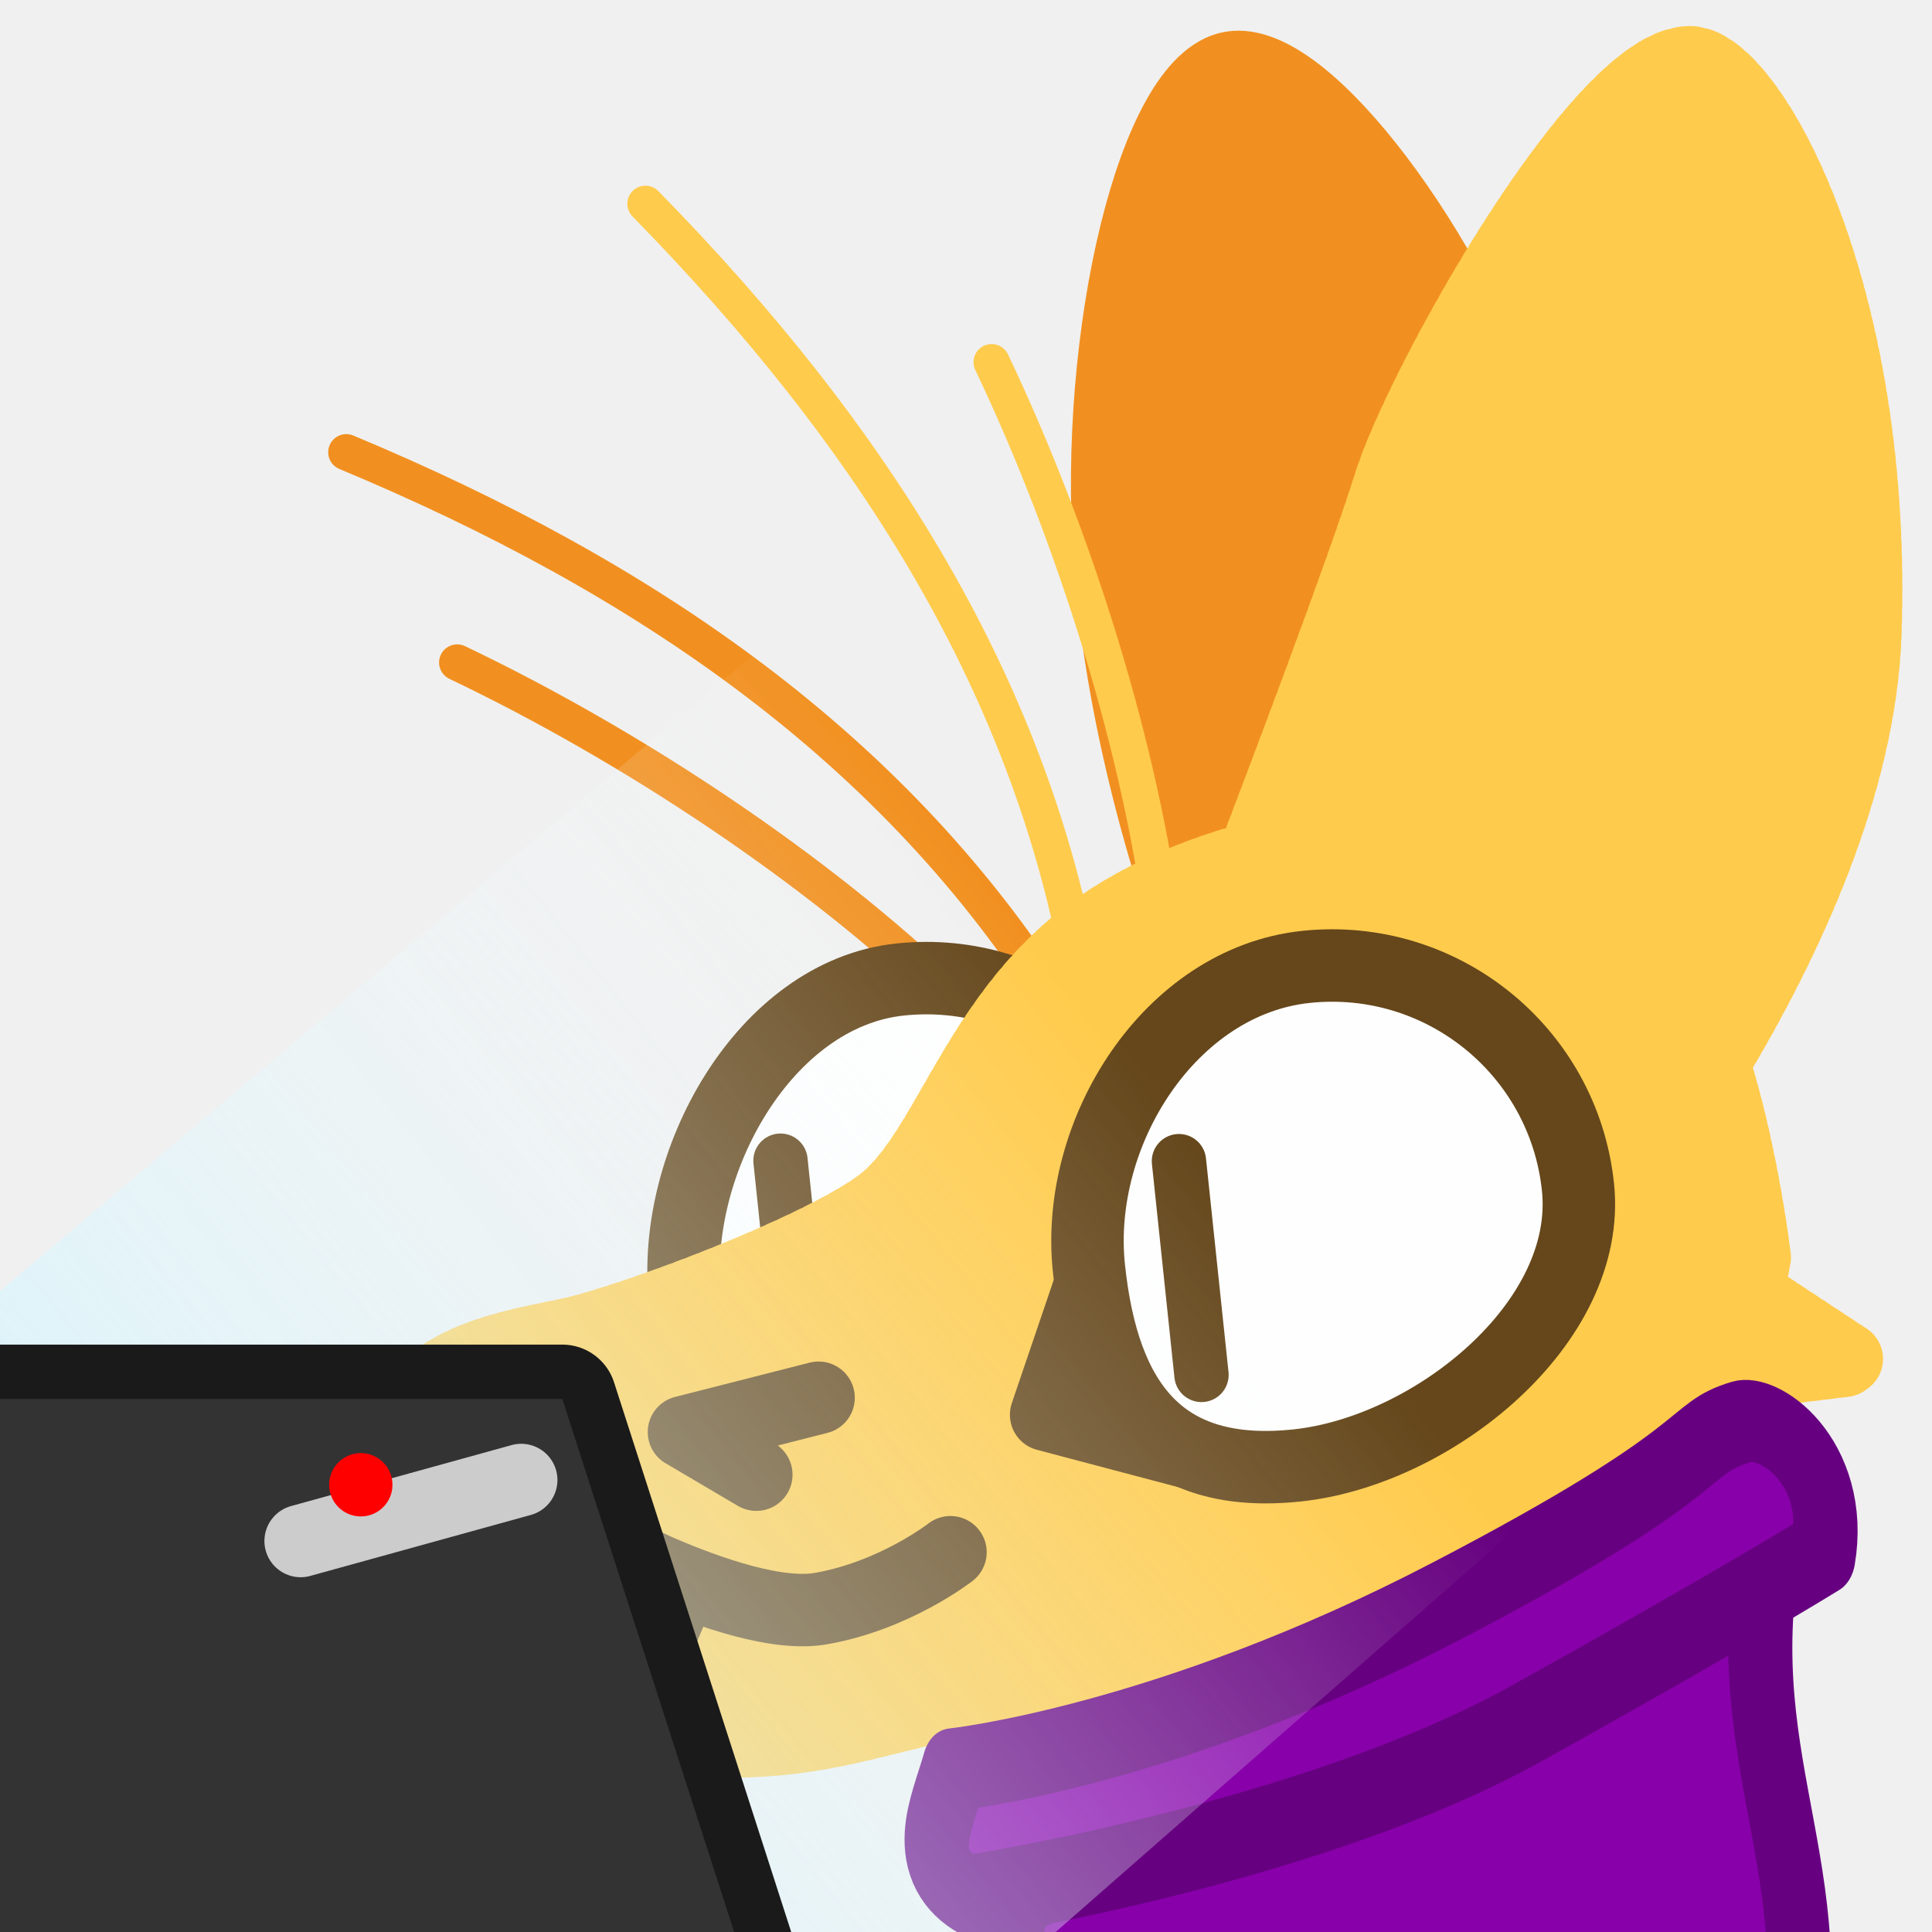
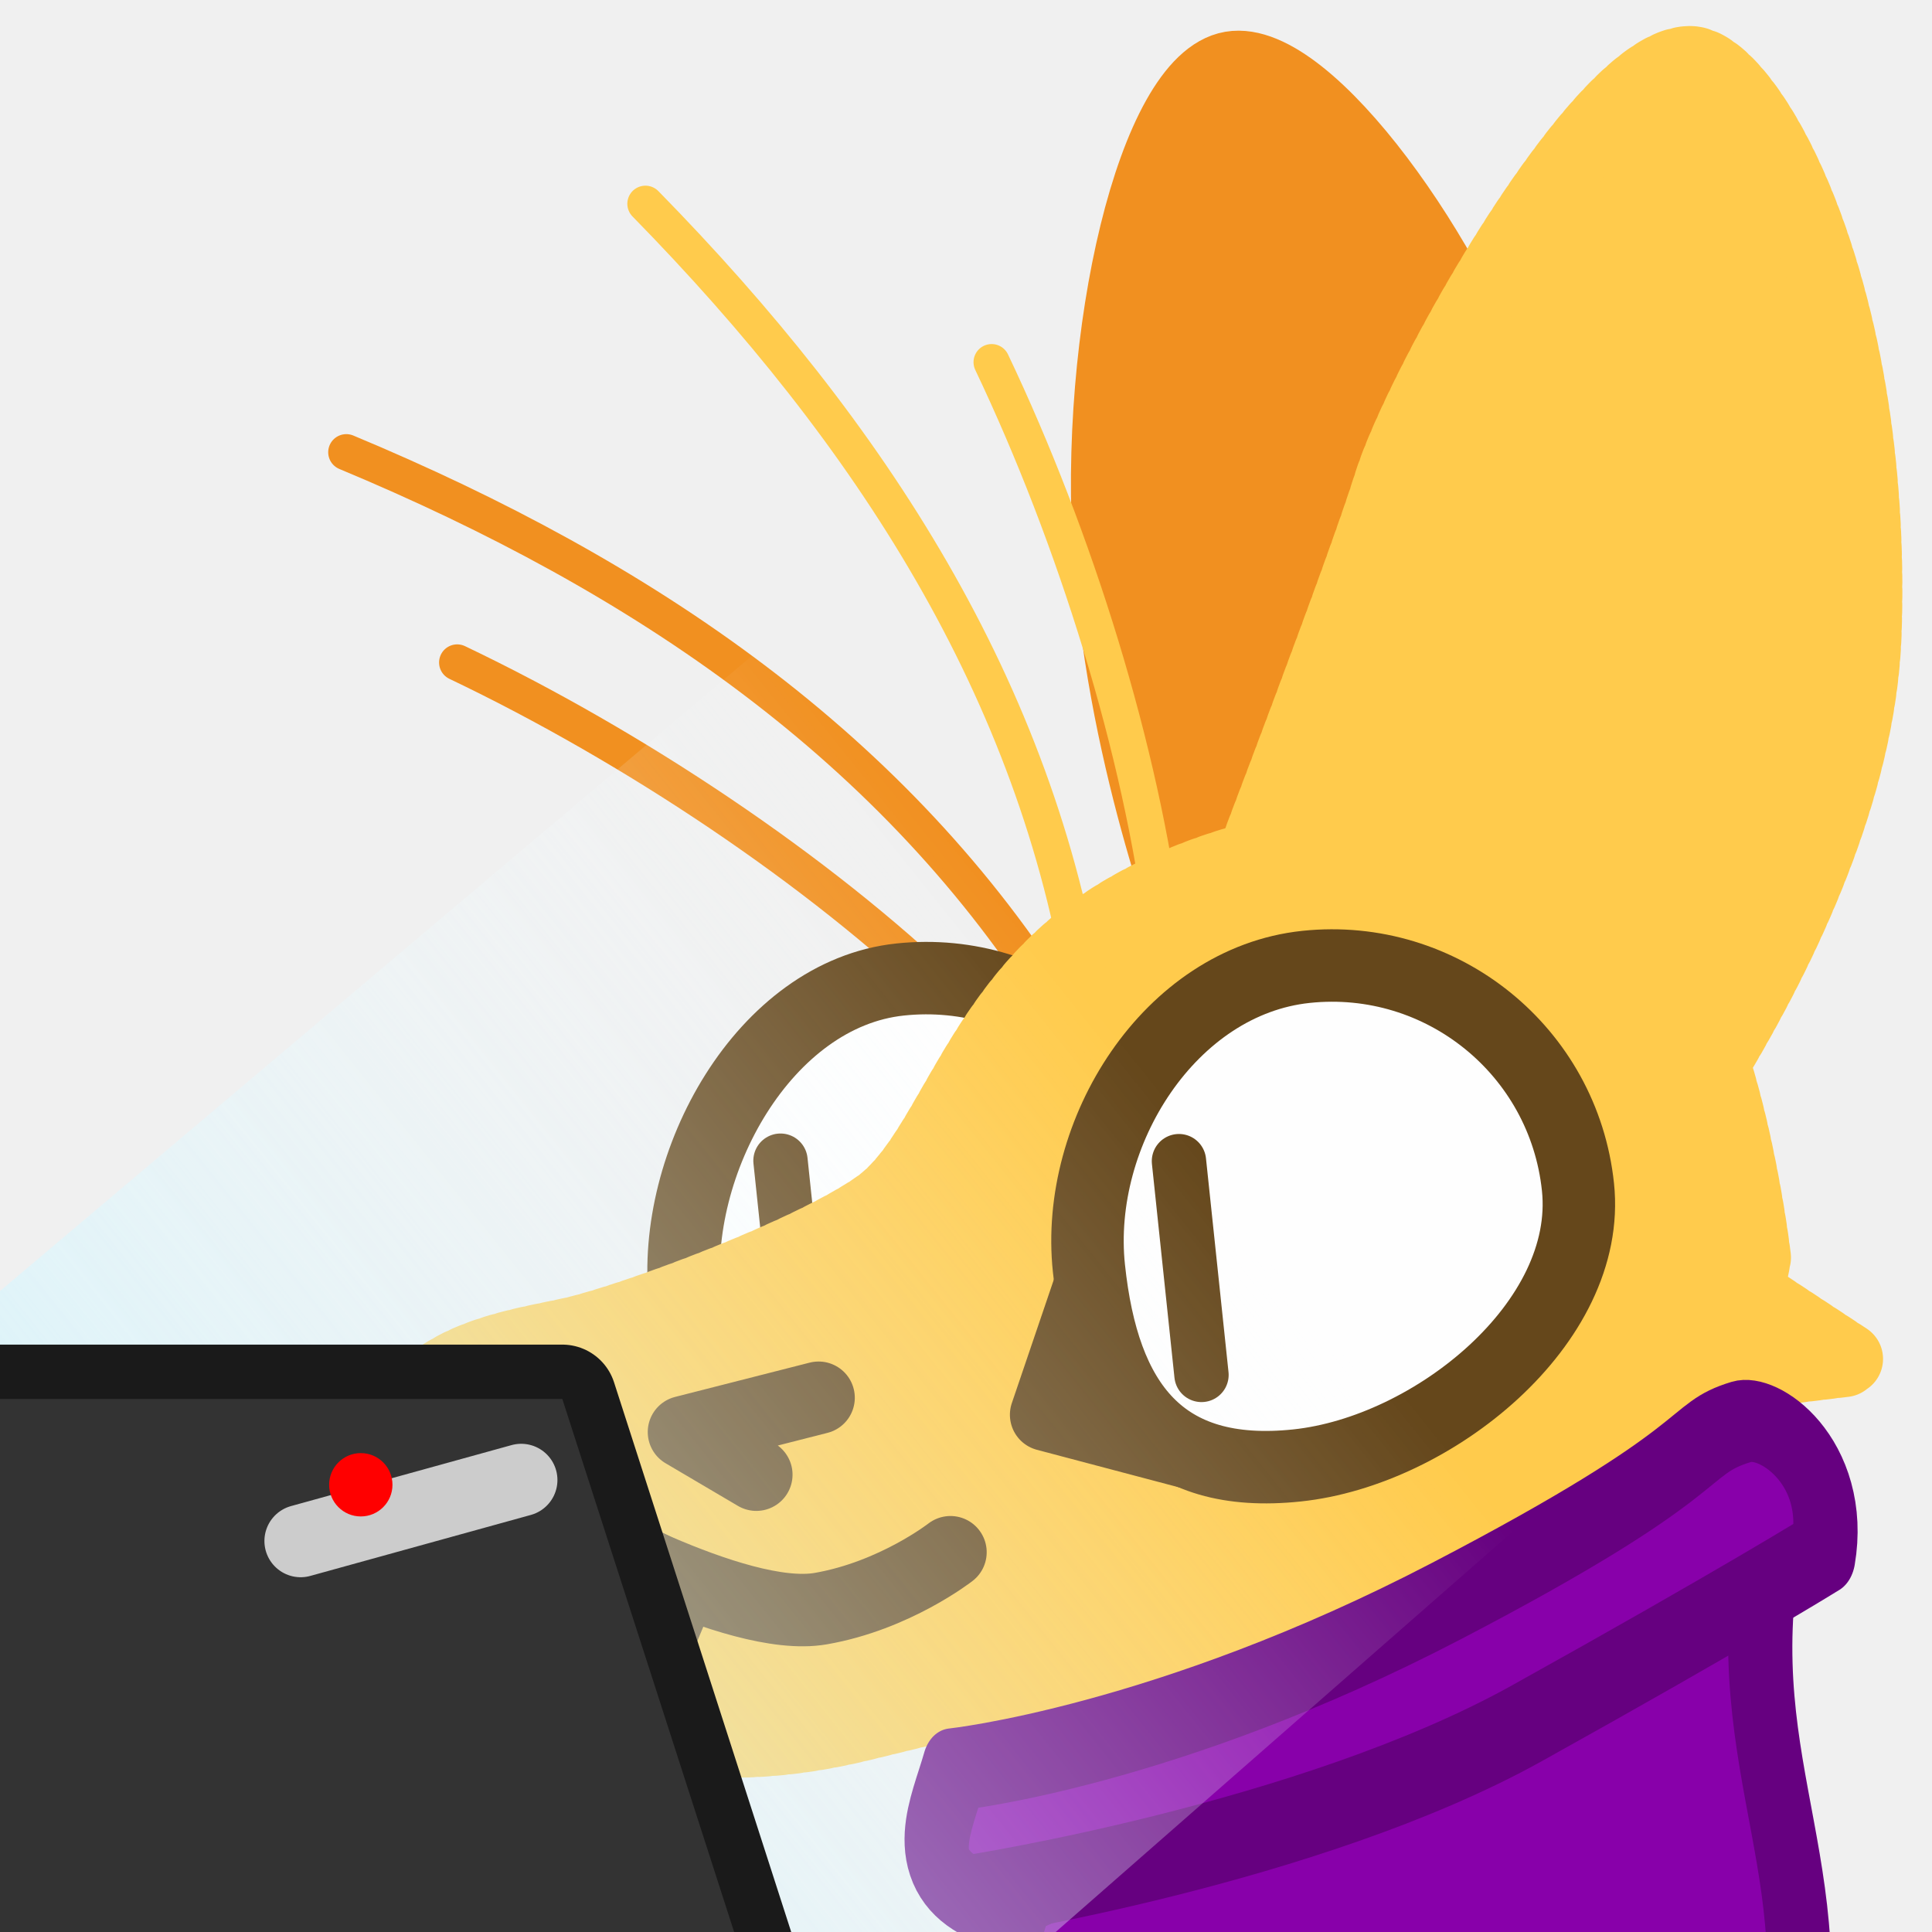
<svg xmlns="http://www.w3.org/2000/svg" xmlns:xlink="http://www.w3.org/1999/xlink" version="1.1" id="svg824" width="1706.667" height="1706.667" viewBox="0 0 1706.667 1706.667">
  <defs id="defs828">
    <linearGradient id="linearGradient4129">
      <stop style="stop-color:#d5f6ff;stop-opacity:1" offset="0" id="stop4125" />
      <stop style="stop-color:#ffffff;stop-opacity:0" offset="1" id="stop4127" />
    </linearGradient>
    <linearGradient xlink:href="#linearGradient4129" id="linearGradient4123" x1="398.651" y1="1393.781" x2="1129.226" y2="807.953" gradientUnits="userSpaceOnUse" />
  </defs>
  <g id="layer1" style="display:inline">
    <path style="display:none;fill:#123456;stroke:#123456;stroke-width:64;stroke-linecap:round;stroke-linejoin:round;-inkscape-stroke:none;paint-order:fill markers stroke;stop-color:#000000" d="m 1460.394,874.465 c 70.798,131.454 185.382,239.025 198.706,401.828 -29.438,-19.135 -55.932,-14.719 -79.483,13.247 91.022,54.7 58.514,175.917 81.69,267.15 l -99.353,6.624 c 66.759,58.919 81.773,128.186 90.522,198.706 l -494.507,2.208 c -24.38,-41.481 23.115,-208.563 66.236,-227.044 0,0 3.379,-20.015 -75.353,-9.455 28.741,-247.273 185.695,-422.176 311.542,-653.264 z" id="path3091" />
    <path style="opacity:1;fill:#ffcb4c;fill-opacity:1;stroke:#ffcb4c;stroke-width:64;stroke-linecap:round;stroke-linejoin:round;stroke-miterlimit:4;stroke-dasharray:none;stroke-dashoffset:0;stroke-opacity:1;paint-order:fill markers stroke;stop-color:#000000" d="m 1063.537,1354.5 -64.785,239.508 62.822,-25.521 -51.043,200.244 459.384,-15.705 c 0,0 -127.607,-94.233 -149.202,-184.539 -21.595,-90.306 51.043,-253.25 51.043,-253.25 z" id="path3340" />
    <g id="g12988" transform="rotate(-6.016642,996.6972,-540.0555)">
      <path style="display:inline;fill:none;fill-opacity:1;stroke:#f19020;stroke-width:32;stroke-linecap:round;stroke-linejoin:round;stroke-miterlimit:4;stroke-dasharray:none;stroke-dashoffset:0;stroke-opacity:1;paint-order:fill markers stroke;stop-color:#000000" d="m 289.184,516.879 c 146.957,90.167 298.173,215.743 401.657,338.766" id="path6280-0-6" />
      <path style="display:inline;fill:none;fill-opacity:1;stroke:#f19020;stroke-width:32;stroke-linecap:round;stroke-linejoin:round;stroke-miterlimit:4;stroke-dasharray:none;stroke-dashoffset:0;stroke-opacity:1;paint-order:fill markers stroke;stop-color:#000000" d="M 211.244,321.915 C 461.3,458.534 666.94,632.374 786.443,878.397" id="path6280-3" />
      <g id="g12997" transform="translate(74.93686,6.244738)">
        <path id="path1915-9" style="display:inline;fill:#fefefe;stroke:#65471b;stroke-width:64;stroke-linecap:round;stroke-linejoin:round;paint-order:fill markers stroke;stop-color:#000000" d="m 792.618,1048.728 c 10e-6,120.717 -155.86,218.577 -276.577,218.577 -120.717,0 -160.577,-55.86 -160.577,-176.577 0,-120.717 97.86,-260.577 218.577,-260.577 120.717,0 218.577,97.86 218.577,218.577 z" />
        <path style="opacity:1;fill:#ffffff;fill-opacity:1;stroke:#65471b;stroke-width:48;stroke-linecap:round;stroke-linejoin:round;stroke-miterlimit:4;stroke-dasharray:none;stroke-dashoffset:0;stroke-opacity:1;paint-order:fill markers stroke;stop-color:#000000" d="M 452.138,978.234 V 1148.238" id="path2372" />
      </g>
      <path style="opacity:1;fill:#f19020;fill-opacity:1;stroke:#f19020;stroke-width:64;stroke-linecap:round;stroke-miterlimit:4;stroke-dasharray:none;stroke-dashoffset:0;stroke-opacity:1;paint-order:fill markers stroke;stop-color:#000000" d="m 913.919,840.811 c 0,0 -47.97,-170.623 -41.949,-353.256 6.624,-200.914 83.898,-417.283 152.341,-421.699 68.443,-4.416 178.836,192.083 207.538,331.177 28.702,139.094 -4.416,445.985 -4.416,445.985 z" id="path1640" />
      <path id="path1148" style="display:inline;opacity:1;fill:#ffcb4c;stroke:#ffcb4c;stroke-width:64;stroke-linecap:round;stroke-linejoin:round;stroke-miterlimit:4;stroke-dasharray:6.4, 6.4;stroke-dashoffset:0;stroke-opacity:1;paint-order:fill markers stroke;stop-color:#000000" d="m 1373.992,1159.803 c 0,0 -0.108,-10.821 -0.951,-28.418 -0.422,-8.799 -1.026,-19.291 -1.895,-30.973 -0.869,-11.681 -2,-24.552 -3.473,-38.105 -1.473,-13.553 -3.289,-27.788 -5.523,-42.201 -2.235,-14.413 -4.889,-29.005 -8.043,-43.268 -1.577,-7.131 -3.279,-14.182 -5.115,-21.086 -1.836,-6.904 -3.807,-13.662 -5.922,-20.213 -2.115,-6.551 -4.373,-12.892 -6.787,-18.963 -2.414,-6.071 -4.983,-11.87 -7.715,-17.334 -2.732,-5.464 -5.935,-10.786 -9.539,-15.961 -3.604,-5.175 -7.611,-10.205 -11.949,-15.084 -4.338,-4.879 -9.007,-9.609 -13.94,-14.186 -4.932,-4.576 -10.126,-8.999 -15.514,-13.266 -5.387,-4.266 -10.967,-8.375 -16.67,-12.324 -5.703,-3.949 -11.53,-7.738 -17.41,-11.363 -11.761,-7.251 -23.737,-13.847 -35.371,-19.76 -11.634,-5.913 -22.926,-11.142 -33.32,-15.66 -10.395,-4.519 -19.891,-8.326 -27.934,-11.395 -16.085,-6.137 -26.354,-9.318 -26.354,-9.318 -106.831,-15.988 -232.175,6.969 -312.625,60.014 -101.267,66.77 -136.887,176.629 -198.707,211.955 -61.82,35.325 -225.2,77.273 -280.396,83.897 -55.196,6.623 -183.25,6.625 -161.172,123.641 22.078,117.016 112.599,282.605 377.541,247.279 264.942,-35.326 313.515,-44.157 536.508,-88.314 22.897,-4.534 53.848,-18.32 86.828,-36.947 l 213.871,-11.428 -92.926,-75.256 c 5.358,-4.84 10.6,-9.718 15.633,-14.637 l 142.076,-2.375 -84.881,-69.668 c 3.481,-6.554 6.481,-13.021 8.627,-19.307 1.052,-3.082 2.033,-6.627 3.047,-9.977 z" />
      <path style="display:none;fill:#123456;stroke:#123456;stroke-width:64;stroke-linecap:round;stroke-linejoin:round;-inkscape-stroke:none;paint-order:fill markers stroke;stop-color:#000000" d="M 955.868,750.29 C 838.852,777.888 697.55,922.502 697.55,922.502 695.889,839.456 686.217,755.682 810.15,684.054 685.456,676.597 560.863,668.937 401.698,730.419 c 0,0 303.226,-263.622 490.142,-280.397 172.212,-15.455 264.942,37.533 264.942,37.533 -0.192,-45.683 -31.458,-88.259 -90.522,-128.055 0,0 295.852,97.145 333.385,194.291 37.533,97.145 28.702,167.796 28.702,167.796 l -243.752,34.923 c 0,0 -111.711,-33.819 -228.727,-6.221 z" id="path1637" />
-       <path id="path13483" style="display:inline;opacity:1;fill:#ffcb4c;stroke:#ffcb4c;stroke-width:64;stroke-linecap:round;stroke-linejoin:round;stroke-miterlimit:4;stroke-dasharray:6.4, 6.4;stroke-dashoffset:0;stroke-opacity:1;paint-order:fill markers stroke;stop-color:#000000" d="m 1427.567,103.689 c -79.09,-7.889 -266.88,259.664 -302.646,342.573 -31.844,73.818 -125.186,258.342 -151.693,310.628 0,0 9.902,4.185 25.298,11.888 7.698,3.852 16.77,8.583 26.665,14.111 9.895,5.528 20.612,11.852 31.601,18.89 10.99,7.038 22.252,14.791 33.235,23.173 5.491,4.191 10.913,8.539 16.196,13.035 5.283,4.496 10.427,9.138 15.364,13.918 4.937,4.78 9.667,9.697 14.12,14.74 4.454,5.043 8.63,10.213 12.463,15.499 3.832,5.286 7.32,10.688 10.393,16.196 3.073,5.507 5.731,11.121 7.908,16.829 2.176,5.708 4.157,11.734 5.956,18.014 1.799,6.28 3.417,12.815 4.871,19.543 1.454,6.728 2.745,13.648 3.886,20.701 1.142,7.052 2.136,14.237 2.997,21.49 1.723,14.505 2.916,29.288 3.709,43.852 0.793,14.564 1.187,28.909 1.308,42.541 0.12,13.632 -0.031,26.552 -0.327,38.262 -0.295,11.71 -0.735,22.21 -1.189,31.008 -0.907,17.594 -1.874,28.372 -1.874,28.372 108.049,-107.338 312.169,-335.678 343.162,-557.04 42.433,-303.072 -50.118,-513.106 -101.406,-518.221 z" />
+       <path id="path13483" style="display:inline;opacity:1;fill:#ffcb4c;stroke:#ffcb4c;stroke-width:64;stroke-linecap:round;stroke-linejoin:round;stroke-miterlimit:4;stroke-dasharray:6.4, 6.4;stroke-dashoffset:0;stroke-opacity:1;paint-order:fill markers stroke;stop-color:#000000" d="m 1427.567,103.689 c -79.09,-7.889 -266.88,259.664 -302.646,342.573 -31.844,73.818 -153.761,313.534 -180.268,365.821 0,0 38.477,-51.008 53.874,-43.304 7.698,3.852 16.77,8.583 26.665,14.111 9.895,5.528 20.612,11.852 31.601,18.89 10.99,7.038 22.252,14.791 33.235,23.173 5.491,4.191 10.913,8.539 16.196,13.035 5.283,4.496 10.427,9.138 15.364,13.918 4.937,4.78 9.667,9.697 14.12,14.74 4.454,5.043 8.63,10.213 12.463,15.499 3.832,5.286 7.32,10.688 10.393,16.196 3.073,5.507 5.731,11.121 7.908,16.829 2.176,5.708 4.157,11.734 5.956,18.014 1.799,6.28 3.417,12.815 4.871,19.543 1.454,6.728 2.745,13.648 3.886,20.701 1.142,7.052 2.136,14.237 2.997,21.49 1.723,14.505 2.916,29.288 3.709,43.852 0.793,14.564 1.187,28.909 1.308,42.541 0.12,13.632 -0.031,26.552 -0.327,38.262 -0.295,11.71 -0.735,22.21 -1.189,31.008 -0.907,17.594 -1.874,28.372 -1.874,28.372 108.049,-107.338 312.169,-335.678 343.162,-557.04 42.433,-303.072 -50.118,-513.106 -101.406,-518.221 z" />
      <g id="g13003" transform="translate(74.93686,6.244738)">
        <path style="opacity:1;fill:none;fill-opacity:1;stroke:#65471b;stroke-width:64;stroke-linecap:round;stroke-linejoin:round;stroke-miterlimit:4;stroke-dasharray:none;stroke-dashoffset:0;stroke-opacity:1;paint-order:fill markers stroke;stop-color:#000000" d="m 83.898,1201.07 68.443,6.623 -37.533,39.741" id="path2163" />
        <path style="opacity:1;fill:none;fill-opacity:1;stroke:#65471b;stroke-width:64;stroke-linecap:round;stroke-linejoin:round;stroke-miterlimit:4;stroke-dasharray:none;stroke-dashoffset:0;stroke-opacity:1;paint-order:fill markers stroke;stop-color:#000000" d="m 401.828,1251.85 -59.612,-44.157 121.432,-17.663" id="path2198" />
        <path style="opacity:1;fill:none;fill-opacity:1;stroke:#65471b;stroke-width:64;stroke-linecap:round;stroke-linejoin:round;stroke-miterlimit:4;stroke-dasharray:none;stroke-dashoffset:0;stroke-opacity:1;paint-order:fill markers stroke;stop-color:#000000" d="m 132.471,1346.787 90.522,-72.859 c 0,0 146.935,106.632 222.993,101.561 66.235,-4.416 119.224,-37.533 119.224,-37.533" id="path2200" />
        <path style="opacity:1;fill:#ffffff;fill-opacity:1;stroke:#65471b;stroke-width:64;stroke-linecap:round;stroke-linejoin:round;stroke-miterlimit:4;stroke-dasharray:none;stroke-dashoffset:0;stroke-opacity:1;paint-order:fill markers stroke;stop-color:#000000" d="m 222.993,1530.039 -90.522,-183.251 90.522,-72.859 103.769,66.235 z" id="path2202" />
      </g>
      <g id="g12993" transform="translate(74.93686,6.244738)">
        <path style="opacity:1;fill:#65471b;fill-opacity:1;stroke:#65471b;stroke-width:64;stroke-linecap:round;stroke-linejoin:round;stroke-miterlimit:4;stroke-dasharray:none;stroke-dashoffset:0;stroke-opacity:1;paint-order:fill markers stroke;stop-color:#000000" d="m 661.976,1226.049 53.367,-115.501 86.531,168.711 z" id="path7852" />
        <path id="path1915" style="opacity:1;fill:#fefefe;stroke:#65471b;stroke-width:64;stroke-linecap:round;stroke-linejoin:round;paint-order:fill markers stroke;stop-color:#000000" d="m 1150.289,1075.222 c 0,120.717 -151.86,218.577 -272.577,218.577 -120.717,0 -164.577,-71.86 -164.577,-192.577 -2e-5,-120.717 97.86,-244.577 218.577,-244.577 120.717,-2e-5 218.577,97.86 218.577,218.577 z" />
        <path style="opacity:1;fill:#ffffff;fill-opacity:1;stroke:#65471b;stroke-width:48;stroke-linecap:round;stroke-linejoin:round;stroke-miterlimit:4;stroke-dasharray:none;stroke-dashoffset:0;stroke-opacity:1;paint-order:fill markers stroke;stop-color:#000000" d="m 802.148,1015.544 v 189.875" id="path2350" />
      </g>
      <path style="opacity:1;fill:none;fill-opacity:1;stroke:#ffcb4c;stroke-width:32;stroke-linecap:round;stroke-linejoin:round;stroke-miterlimit:4;stroke-dasharray:none;stroke-dashoffset:0;stroke-opacity:1;paint-order:fill markers stroke;stop-color:#000000" d="M 497.035,131.346 C 674.037,354.647 795.626,594.906 809.751,868.052" id="path6280" />
      <path style="display:inline;fill:none;fill-opacity:1;stroke:#ffcb4c;stroke-width:32;stroke-linecap:round;stroke-linejoin:round;stroke-miterlimit:4;stroke-dasharray:none;stroke-dashoffset:0;stroke-opacity:1;paint-order:fill markers stroke;stop-color:#000000" d="m 786.505,302.538 c 57.336,162.601 95.675,355.385 98.55,516.119" id="path6280-0" />
    </g>
    <g id="g7978" transform="matrix(0.758699,-0.1345588,0.1746294,0.9846342,210.37,-103.0806)" style="display:inline;stroke-width:1.139">
      <path style="fill:#8800aa;stroke:#660080;stroke-width:72.909;stroke-linecap:round;stroke-linejoin:round;stroke-miterlimit:4;stroke-dasharray:none;stroke-opacity:1;paint-order:fill markers stroke;stop-color:#000000" d="m 480.407,1868.879 -122.625,189.441 956.706,82.198 c 88.935,-181.369 -17.433,-292.124 101.733,-499.966 0,0 -189.329,106.961 -420.267,137.45 -230.937,30.489 -515.546,90.877 -515.546,90.877 z" id="path7226" />
      <path style="fill:#8800aa;stroke:#660080;stroke-width:72.909;stroke-linecap:round;stroke-linejoin:round;stroke-miterlimit:4;stroke-dasharray:none;stroke-opacity:1;paint-order:fill markers stroke;stop-color:#000000" d="m 423.504,1863.859 c -56.024,-35.564 -16.636,-74.47 7.639,-112.847 0,0 243.384,13.107 588.181,-70.361 338.019,-81.827 299.044,-104.018 369.657,-110.518 33.716,-3.104 101.503,50.384 66.135,126.421 0,0 -108.549,33.516 -368.861,102.681 -269.05,71.486 -662.751,64.625 -662.751,64.625 z" id="path7894" />
    </g>
    <g id="g2375" transform="translate(-170.8506,71.93709)">
      <path style="opacity:0.631;fill:url(#linearGradient4123);fill-opacity:1;stroke:none;stroke-width:64;stroke-linecap:round;stroke-linejoin:round;stroke-miterlimit:4;stroke-dasharray:none;paint-order:stroke fill markers;stop-color:#000000" d="M -105.22,1301.729 1127.014,260.772 1465.718,602.473 1876.861,957.021 881.909,1828.81 -105.22,1301.729" id="path4005" />
      <path id="rect893" style="fill:#333333;stroke:#1a1a1a;stroke-width:96;stroke-linecap:round;stroke-linejoin:round;paint-order:stroke fill markers;stop-color:#000000" d="M -303.047,1163.85 H 667.582 L 881.909,1828.81 H -88.72 Z" />
      <path style="fill:#b3b3b3;stroke:#cccccc;stroke-width:64;stroke-linecap:round;stroke-linejoin:round;stroke-miterlimit:4;stroke-dasharray:none;paint-order:stroke fill markers;stop-color:#000000" d="m 436.426,1289.338 194.846,-53.876" id="path1513" />
      <circle style="fill:#ff0000;stroke:none;stroke-width:64;stroke-linecap:round;stroke-linejoin:round;stroke-miterlimit:4;stroke-dasharray:none;paint-order:stroke fill markers;stop-color:#000000" id="path1792" cx="489.572" cy="1239.666" r="27.976" />
    </g>
  </g>
</svg>
